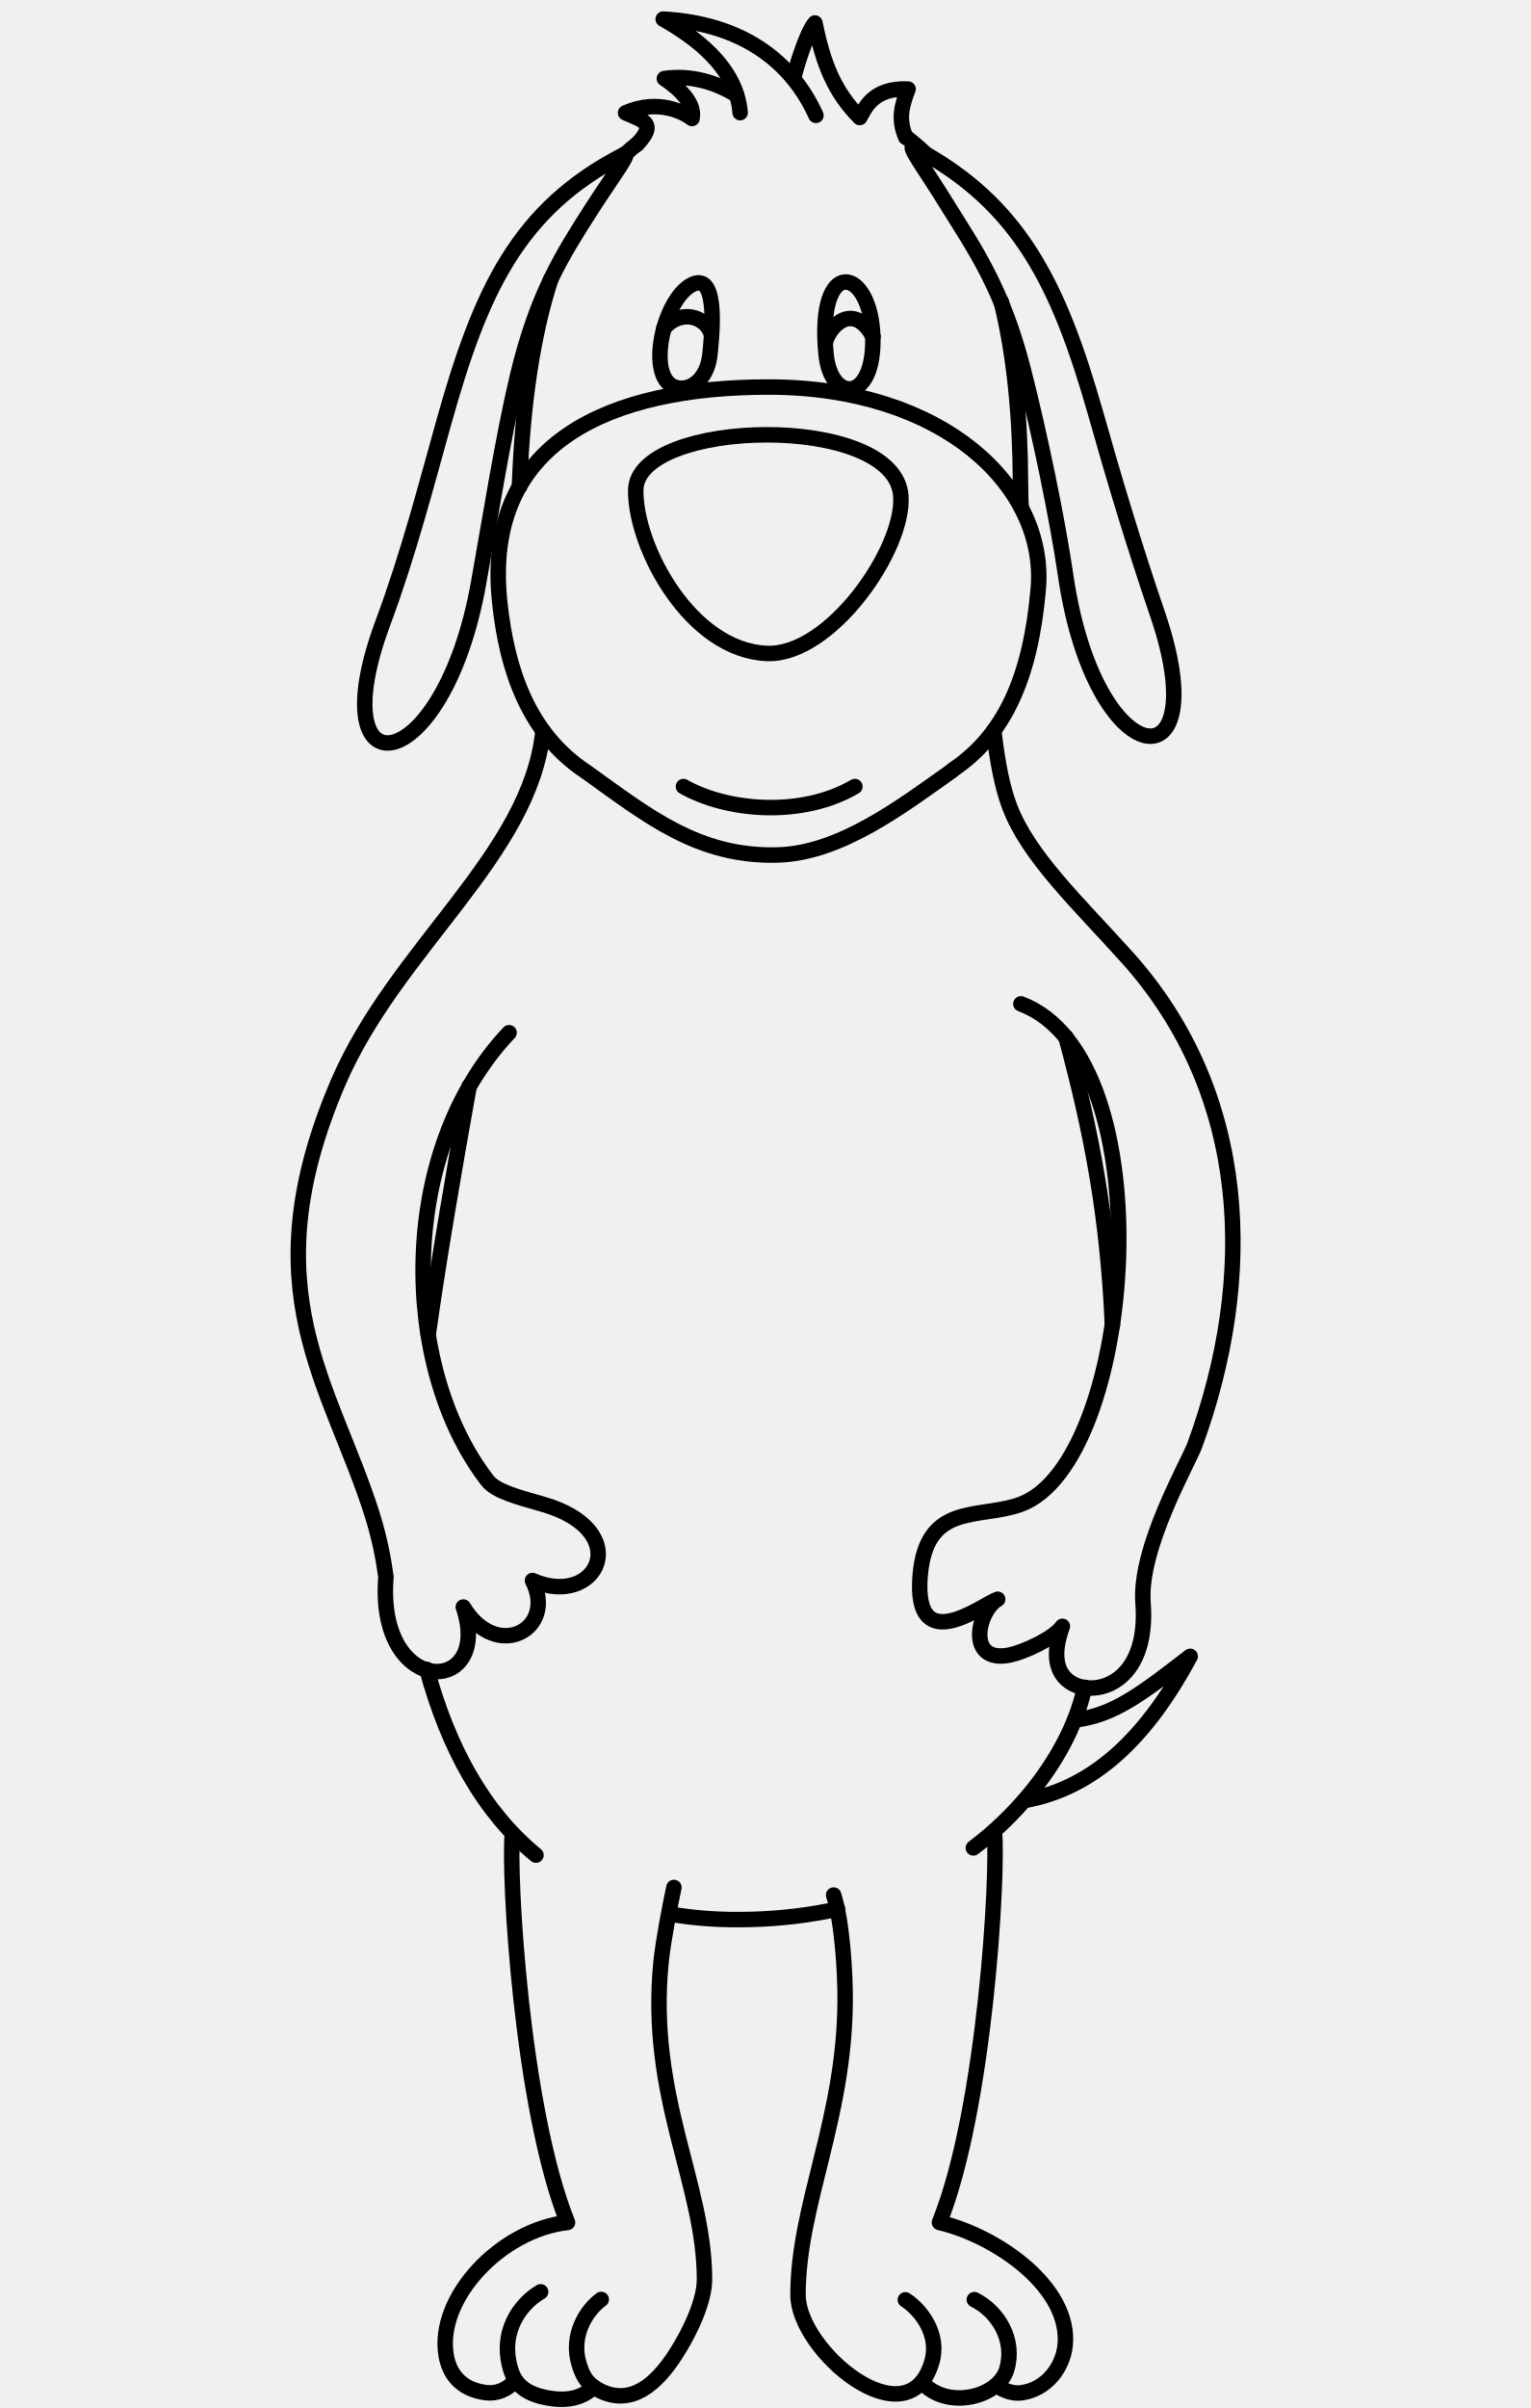
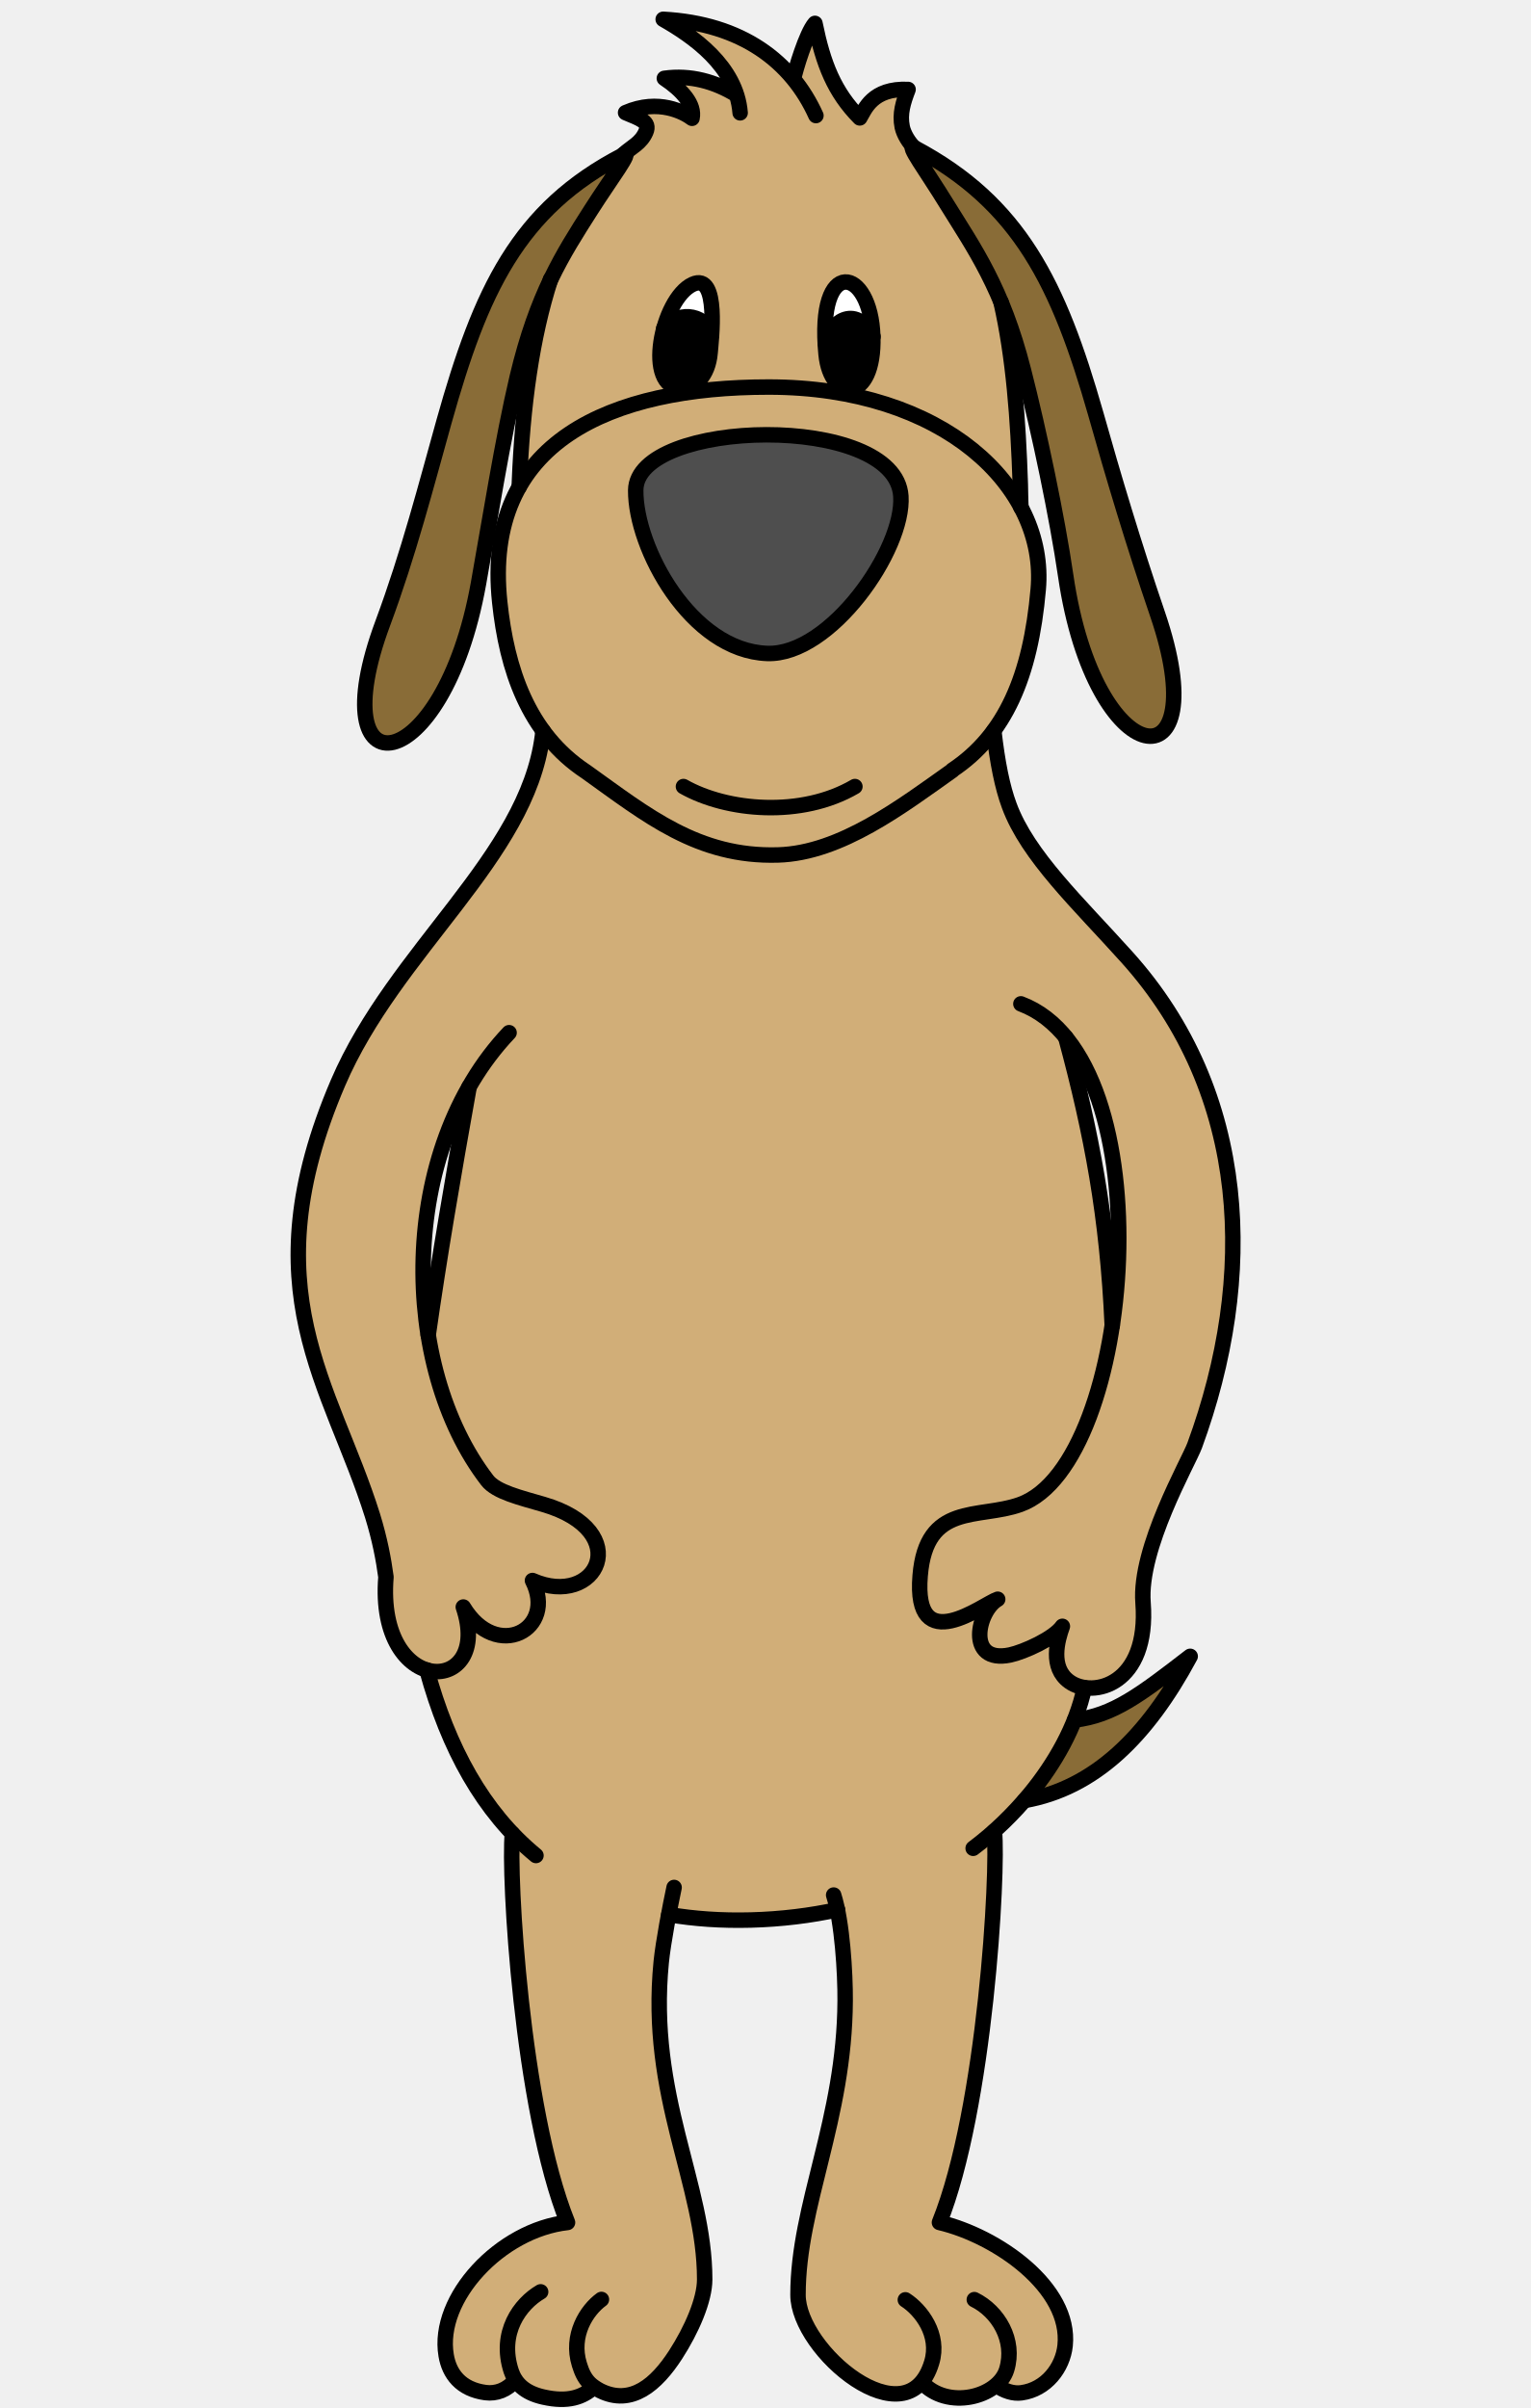
<svg xmlns="http://www.w3.org/2000/svg" xml:space="preserve" width="78.581mm" height="123.56mm" version="1.1" style="shape-rendering:geometricPrecision; text-rendering:geometricPrecision; image-rendering:optimizeQuality; fill-rule:evenodd; clip-rule:evenodd" viewBox="0 0 7858 12356">
  <defs>
    <style type="text/css">
   
    .str0 {stroke:black;stroke-width:79.37;stroke-linecap:round;stroke-linejoin:round}
-     .fil0 {fill:none}
+     .fil5 {fill:none}
+     .fil1 {fill:black}
+     .fil0 {fill:#4E4E4E}
+     .fil3 {fill:#896C37}
+     .fil4 {fill:#D1AE78}
+     .fil2 {fill:white}
   
  </style>
  </defs>
+   <g id="Colours">
+     <path class="fil0" d="M4625 2546c-28,-433 -1359,-398 -1361,-30 -2,295 283,823 675,837 323,12 704,-533 686,-807z" />
+     <path class="fil1" d="M3645 1809c1,-14 5,-48 8,-90 -23,-93 -156,-138 -245,-34 -41,147 -26,308 93,307 65,-1 135,-61 145,-183z" />
+     <path class="fil1" d="M4480 1727c-96,-176 -221,-63 -245,32 1,19 2,38 4,59 25,249 250,252 240,-91z" />
+     <path class="fil2" d="M3652 1719c8,-121 6,-309 -98,-260 -65,30 -120,125 -148,226 89,-103 222,-59 245,34z" />
+     <path class="fil2" d="M4480 1727c-10,-344 -268,-412 -245,32 23,-95 149,-209 245,-32z" />
+     <path class="fil3" d="M6109 8499c-258,199 -394,303 -593,327 -55,139 -138,269 -228,378 -10,12 -20,23 -29,35 359,-63 630,-328 851,-740z" />
+     <path class="fil3" d="M5942 3150c-122,-357 -226,-705 -317,-1028 -184,-644 -377,-1051 -881,-1336 -16,-9 -33,-18 -50,-27 -48,-26 63,122 164,287 97,156 194,298 280,505 41,99 80,212 115,349 81,315 174,760 217,1055 150,1027 779,1095 471,196z" />
+     <path class="fil3" d="M2826 1434c64,-133 134,-241 207,-356 93,-146 193,-280 178,-287 -2,-1 -5,0 -10,2 -544,280 -734,700 -922,1369 -91,325 -182,679 -314,1034 -329,884 308,816 491,-203 53,-294 124,-744 199,-1060 50,-211 108,-368 172,-500z" />
+     <path class="fil4" d="M5330 3025c13,-145 -18,-290 -89,-422 0,0 0,0 0,0 -186,-348 -644,-616 -1295,-616 -570,0 -1068,138 -1280,511l0 0c-88,155 -127,350 -101,593 36,341 145,672 443,870 311,222 574,439 985,427 323,-9 639,-254 896,-434 84,-56 154,-123 212,-203 130,-178 201,-417 228,-725zm-705 -479c18,274 -363,819 -686,807 -392,-14 -677,-542 -675,-837 2,-368 1333,-402 1361,30z" />
+     <path class="fil4" d="M4694 758c-27,-26 -55,-70 -63,-107 -15,-69 4,-127 30,-193 -184,-8 -222,103 -248,146 -131,-132 -188,-277 -230,-485 -45,52 -101,242 -110,286 -143,-175 -363,-290 -669,-306 129,73 317,199 377,388 -110,-68 -237,-104 -371,-85 92,61 157,136 142,205 -40,-30 -172,-103 -341,-29 73,32 127,47 104,99 -25,58 -73,76 -115,115 5,-3 8,-3 10,-2 16,8 -85,141 -178,287 -73,115 -143,223 -207,356 -95,293 -143,646 -160,1041l-1 24c212,-373 710,-511 1280,-511 652,0 1109,268 1295,616 -1,-38 -1,-78 -3,-118 -11,-335 -35,-655 -99,-935 -86,-206 -183,-348 -280,-505 -102,-164 -213,-312 -164,-287zm-1140 700c104,-48 105,139 98,260 -3,42 -6,76 -8,90 -10,122 -80,182 -145,183 -118,1 -134,-160 -93,-307 28,-101 82,-195 148,-226zm681 300c-24,-445 235,-376 245,-32 10,343 -216,340 -240,91 -2,-20 -4,-40 -4,-59z" />
+     <path class="fil4" d="M5709 6802c-25,-560 -104,-982 -239,-1480 258,315 320,943 239,1480zm-3512 47c-68,-426 -4,-897 210,-1272 -82,457 -155,884 -210,1272zm3934 569c317,-864 283,-1806 -348,-2506 -246,-274 -509,-519 -604,-778 -35,-94 -60,-218 -79,-383 -58,80 -129,147 -212,203 -256,181 -573,425 -896,434 -412,12 -674,-205 -985,-427 -90,-59 -163,-131 -221,-211l-3 28c-82,625 -755,1093 -1049,1778 -456,1064 -35,1545 177,2221 38,123 57,226 69,315 -23,289 93,442 210,477 93,340 235,625 439,840 -21,208 47,1409 283,1995 -344,38 -673,388 -623,682 16,95 75,174 202,191 54,7 111,-12 154,-65 26,40 71,72 145,88 125,28 202,1 259,-52 9,6 20,13 31,18 161,80 289,-32 388,-185 82,-127 149,-280 149,-386 0,-492 -292,-937 -223,-1629 6,-62 22,-157 38,-244 129,22 269,32 421,28 156,-4 308,-23 445,-53 29,144 40,348 40,468 -3,611 -241,1048 -242,1509 0,257 453,663 635,447 102,114 286,97 381,16 41,30 89,45 130,39 128,-17 213,-129 224,-242 31,-297 -351,-562 -645,-632 236,-586 302,-1800 282,-2008 55,-49 106,-101 154,-157l29 -35c90,-109 173,-239 228,-378 21,-54 39,-109 51,-166 136,21 327,-88 300,-436 -22,-280 233,-720 265,-807z" />
+   </g>
  <g id="lineart">
-     <g id="_1157129552">
-       <path class="fil0 str0" d="M2666 2498c0,-8 1,-16 1,-24 16,-395 65,-747 160,-1041m384 -644c19,-17 38,-34 59,-50m1380 -36c33,25 65,52 95,81m394 764c69,280 98,599 99,935 0,40 1,80 3,118m230 2720c134,497 214,919 239,1479m-143 1858c-43,201 -154,392 -279,544 -87,105 -184,199 -292,280m-697 314c-137,30 -289,49 -445,53 -151,4 -287,-5 -416,-28m-687 -302c-271,-223 -450,-550 -560,-953m7 -1720c55,-388 128,-815 210,-1272" />
-       <path class="fil0 str0" d="M5240 5151c750,281 586,2358 -4,2569 -213,76 -482,-12 -513,365 -36,433 326,144 398,121 -103,58 -164,333 63,286 71,-15 227,-85 269,-147 -26,71 -65,212 36,284 121,87 410,17 378,-405 -22,-280 233,-720 265,-807 317,-864 283,-1806 -348,-2506 -246,-274 -509,-519 -604,-778 -35,-94 -60,-218 -79,-383" />
-       <path class="fil0 str0" d="M3555 1459c-160,75 -254,535 -55,533 65,-1 135,-61 145,-183 4,-52 50,-415 -90,-350z" />
-       <path class="fil0 str0" d="M3652 1719c-23,-93 -156,-138 -245,-34" />
-       <path class="fil0 str0" d="M4240 1818c-50,-509 230,-450 240,-91 10,343 -216,340 -240,91z" />
-       <path class="fil0 str0" d="M4236 1759c23,-95 149,-209 245,-32" />
-       <path class="fil0 str0" d="M3938 3353c-392,-14 -677,-542 -675,-837 2,-368 1333,-402 1361,30 18,274 -363,819 -686,807z" />
-       <path class="fil0 str0" d="M2630 9409c-21,208 47,1409 283,1995 -344,38 -673,388 -623,682 16,95 75,174 202,191 54,7 110,-11 153,-64m130 -453c-105,61 -216,209 -151,407 20,60 66,111 166,133 125,28 202,1 259,-52m37 -449c-75,54 -160,184 -113,334 11,35 24,68 52,96 14,14 32,26 54,38 161,80 289,-32 388,-185 82,-127 149,-280 149,-386 0,-492 -292,-937 -223,-1629 10,-100 45,-284 66,-382" />
-       <path class="fil0 str0" d="M5104 9396c21,208 -46,1423 -282,2008 294,69 676,334 645,632 -12,113 -97,225 -224,242 -41,6 -89,-9 -130,-39m-112 -439c122,60 212,208 166,359 -43,142 -305,210 -436,64m-84 -422c80,51 179,179 135,322 -124,410 -687,-61 -686,-348 0,-461 239,-898 242,-1509 1,-142 -15,-405 -59,-542" />
-       <path class="fil0 str0" d="M4649 704c-41,-95 -19,-165 12,-247 -184,-8 -222,103 -248,146 -131,-132 -188,-277 -230,-485 -45,52 -101,242 -110,286m115 188c-125,-277 -379,-472 -784,-494 149,85 376,239 395,480" />
-       <path class="fil0 str0" d="M3269 741c102,-108 38,-120 -58,-162 169,-74 302,-1 341,29 15,-70 -50,-144 -142,-205 134,-19 261,17 371,85" />
-       <path class="fil0 str0" d="M2787 3750c-65,639 -754,1111 -1052,1806 -456,1064 -35,1545 177,2221 38,123 57,226 69,315 -51,625 552,613 397,154 171,283 482,114 355,-136 331,146 531,-253 55,-391 -116,-34 -241,-63 -287,-123 -452,-587 -461,-1693 112,-2297" />
-       <path class="fil0 str0" d="M4694 758c-48,-26 63,122 164,287 143,231 287,431 395,854 81,315 174,760 217,1055 150,1027 779,1095 471,196 -122,-357 -226,-705 -317,-1028 -190,-665 -390,-1077 -930,-1364z" />
-       <path class="fil0 str0" d="M3201 793c49,-25 -64,122 -168,285 -146,229 -277,432 -378,856 -75,316 -146,766 -199,1060 -183,1018 -820,1087 -491,203 132,-355 223,-709 314,-1034 188,-670 378,-1089 922,-1369z" />
-       <path class="fil0 str0" d="M4889 3953c-256,181 -573,425 -896,434 -412,12 -674,-205 -985,-427 -299,-197 -407,-529 -443,-870 -88,-828 574,-1104 1380,-1104 900,0 1431,513 1384,1038 -39,446 -170,748 -441,928z" />
-       <path class="fil0 str0" d="M3508 4036c222,126 605,161 880,0" />
-       <path class="fil0 str0" d="M5258 9239c359,-63 630,-328 851,-740 -258,199 -394,303 -593,327" />
-     </g>
+     <path class="fil5 str0" d="M5240 5151c750,281 586,2358 -4,2569 -213,76 -482,-12 -513,365 -36,433 326,144 398,121 -103,58 -164,333 63,286 71,-15 227,-85 269,-147 -26,71 -65,212 36,284 121,87 410,17 378,-405 -22,-280 233,-720 265,-807 317,-864 283,-1806 -348,-2506 -246,-274 -509,-519 -604,-778 -35,-94 -60,-218 -79,-383" />
+     <path class="fil5 str0" d="M3555 1459c-160,75 -254,535 -55,533 65,-1 135,-61 145,-183 4,-52 50,-415 -90,-350z" />
+     <path class="fil5 str0" d="M3652 1719c-23,-93 -156,-138 -245,-34" />
+     <path class="fil5 str0" d="M4240 1818c-50,-509 230,-450 240,-91 10,343 -216,340 -240,91z" />
+     <path class="fil5 str0" d="M4236 1759c23,-95 149,-209 245,-32" />
+     <path class="fil5 str0" d="M3938 3353c-392,-14 -677,-542 -675,-837 2,-368 1333,-402 1361,30 18,274 -363,819 -686,807z" />
+     <path class="fil5 str0" d="M2630 9409c-21,208 47,1409 283,1995 -344,38 -673,388 -623,682 16,95 75,174 202,191 54,7 111,-12 154,-65m129 -452c-105,61 -216,209 -151,407 20,60 66,111 166,133 125,28 202,1 259,-52m38 -449c-75,54 -160,184 -113,334 11,35 24,68 52,96 14,14 32,26 54,38 161,80 289,-32 388,-185 82,-127 149,-280 149,-386 0,-492 -292,-937 -223,-1629 10,-100 45,-284 66,-382" />
+     <path class="fil5 str0" d="M5104 9396c21,208 -46,1423 -282,2008 294,69 676,334 645,632 -12,113 -97,225 -224,242 -41,6 -89,-9 -130,-39m-112 -439c122,60 212,208 166,359 -43,142 -305,210 -436,64m-84 -422c80,51 179,179 135,322 -124,410 -687,-61 -686,-348 0,-461 239,-898 242,-1509 1,-142 -15,-405 -59,-542" />
+     <path class="fil5 str0" d="M2198 6849c55,-388 128,-815 210,-1272" />
+     <path class="fil5 str0" d="M2751 9521c-271,-223 -450,-550 -560,-952" />
+     <path class="fil5 str0" d="M4299 9799c-137,30 -289,49 -445,53 -151,4 -292,-6 -421,-28" />
+     <path class="fil5 str0" d="M5566 8660c-43,201 -154,392 -279,544 -87,105 -184,199 -292,280" />
+     <path class="fil5 str0" d="M5470 5322c134,497 214,920 239,1480" />
+     <path class="fil5 str0" d="M5138 1550c64,280 88,600 99,935 1,40 1,79 3,118m-2575 -105c0,-8 1,-16 1,-24 16,-395 65,-747 160,-1041m374 -641c42,-38 90,-57 115,-115 23,-53 -31,-68 -104,-99 169,-74 302,-1 341,29 15,-70 -50,-144 -142,-205 134,-19 261,17 371,85m407 106c-125,-277 -379,-472 -784,-494 149,85 376,239 395,480m274 -173c9,-45 65,-234 110,-286 42,207 99,353 230,485 26,-42 63,-154 248,-146 -25,66 -44,124 -30,193 8,37 35,81 63,107" />
+     <path class="fil5 str0" d="M2787 3750c-1,9 -2,19 -3,28 -82,625 -755,1093 -1049,1778 -456,1064 -35,1545 177,2221 38,123 57,226 69,315 -51,625 552,613 397,154 171,283 482,114 355,-136 331,146 531,-253 55,-391 -116,-34 -241,-63 -287,-123 -452,-587 -461,-1693 112,-2297" />
+     <path class="fil5 str0" d="M4694 758c-48,-26 63,122 164,287 143,231 287,431 395,854 81,315 174,760 217,1055 150,1027 779,1095 471,196 -122,-357 -226,-705 -317,-1028 -190,-665 -390,-1077 -930,-1364z" />
+     <path class="fil5 str0" d="M3201 793c49,-25 -64,122 -168,285 -146,229 -277,432 -378,856 -75,316 -146,766 -199,1060 -183,1018 -820,1087 -491,203 132,-355 223,-709 314,-1034 188,-670 378,-1089 922,-1369z" />
+     <path class="fil5 str0" d="M4889 3953c-256,181 -573,425 -896,434 -412,12 -674,-205 -985,-427 -299,-197 -407,-529 -443,-870 -88,-828 574,-1104 1380,-1104 900,0 1431,513 1384,1038 -39,446 -170,748 -441,928z" />
+     <path class="fil5 str0" d="M3508 4036c222,126 605,161 880,0" />
+     <path class="fil5 str0" d="M5258 9239c359,-63 630,-328 851,-740 -258,199 -394,303 -593,327" />
  </g>
</svg>
